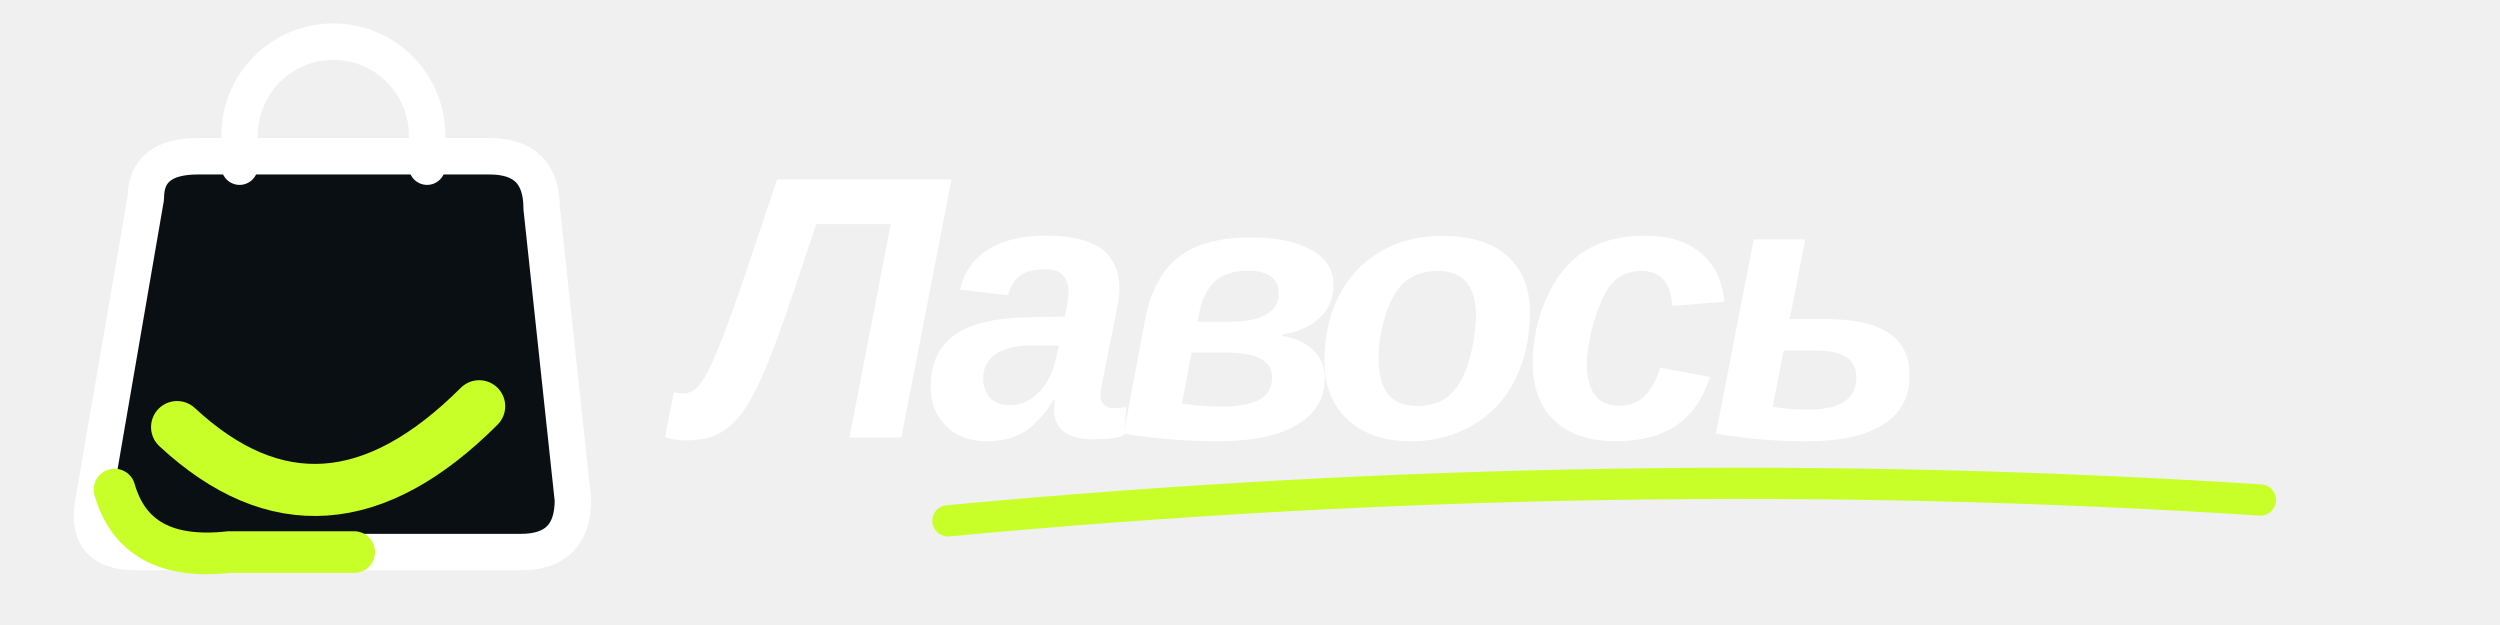
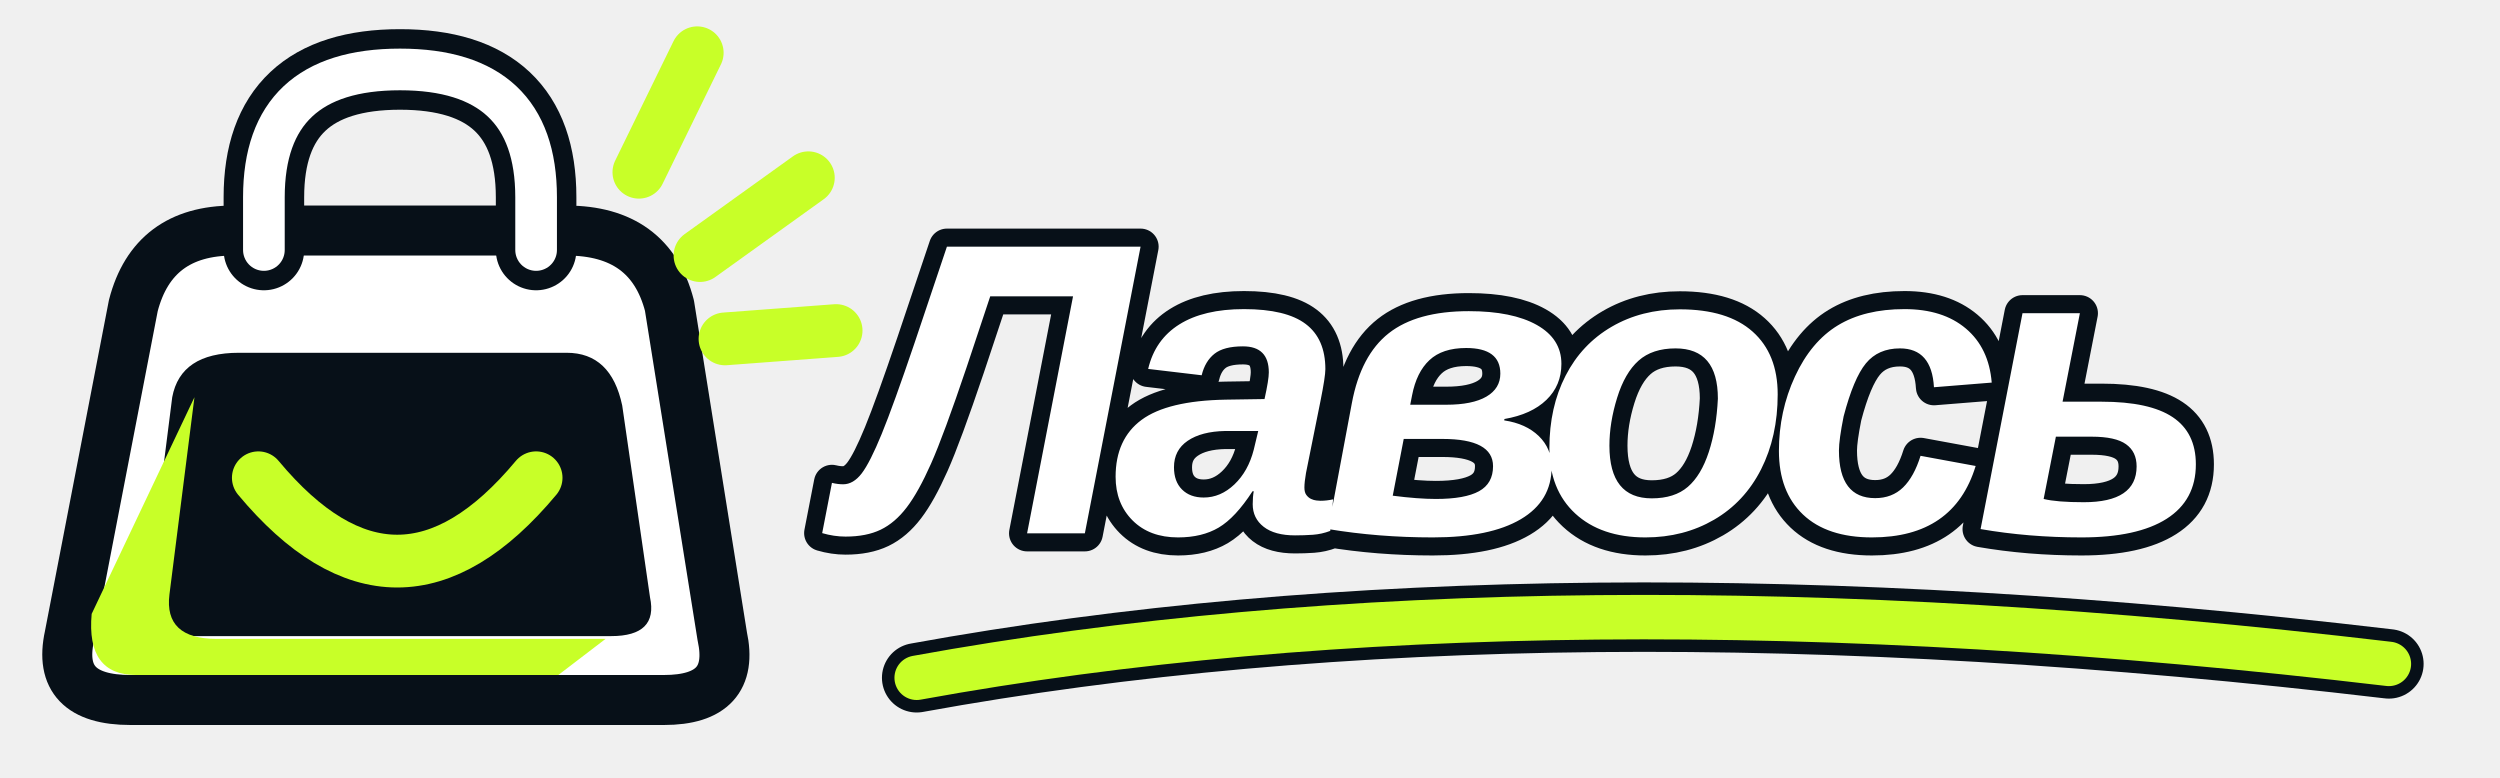
- <svg xmlns="http://www.w3.org/2000/svg" width="240" height="60" viewBox="0 0 240 60" role="img" aria-label="Лавось">
-   <path d="M14 19 Q14 15 19 15 H47 Q52 15 52 20 L55 48 Q55 53 50 53 H13 Q8 53 9 48 Z" fill="#0A0F14" stroke="#fff" stroke-width="3.5" stroke-linejoin="round" />
-   <path d="M23 16 V13 A9 9 0 0 1 41 13 V16" fill="none" stroke="#fff" stroke-width="3.5" stroke-linecap="round" />
-   <path d="M17 41 Q31 54 46 39" fill="none" stroke="#C8FF28" stroke-width="5" stroke-linecap="round" />
-   <path d="M11 47 Q13 54 22 53 H34" fill="none" stroke="#C8FF28" stroke-width="4" stroke-linecap="round" />
-   <text x="66" y="42" fill="#fff" font-family="Arial Rounded MT Bold,Arial,sans-serif" font-size="36" font-weight="900" font-style="italic" letter-spacing="-2">Лавось</text>
-   <path d="M91 50 Q155 44 217 48" fill="none" stroke="#C8FF28" stroke-width="3" stroke-linecap="round" />
+ <svg xmlns="http://www.w3.org/2000/svg" width="900" height="280" viewBox="0 0 900 280" role="img" aria-label="Лавось — фирменный логотип">
+   <g stroke="#071018" stroke-linejoin="round" stroke-linecap="round">
+     <path d="M48 110Q55 83 84 83H204Q234 83 241 110L260 229Q265 252 239 252H47Q20 252 25 229Z" fill="#fff" stroke-width="18" />
+     <path d="M95 90V71Q95 25 144 25Q193 25 193 71V90" fill="none" stroke="#071018" stroke-width="29" />
+     <path d="M95 90V71Q95 25 144 25Q193 25 193 71V90" fill="none" stroke="#fff" stroke-width="15" />
+     <path d="M62 143Q65 127 86 127H204Q220 127 224 146L234 215Q237 229 220 229H66Q50 229 53 214Z" fill="#071018" stroke="none" />
+     <path d="M33 221L70 143L61 214Q59 230 78 230H218L201 243H49Q31 243 33 221Z" fill="#C8FF28" stroke="none" />
+     <path d="M93 172Q143 232 193 172" fill="none" stroke="#C8FF28" stroke-width="19" />
+     <path d="M230 62L251 19" stroke-width="19" stroke="#C8FF28" />
+     <path d="M252 92L291 64" stroke-width="19" stroke="#C8FF28" />
+     <path d="M261 122L301 119" stroke-width="19" stroke="#C8FF28" />
+   </g>
+   <text x="305" y="192" font-family="Arial Rounded MT Bold,Arial,sans-serif" font-size="150" font-weight="900" font-style="italic" letter-spacing="-9" fill="#fff" stroke="#071018" stroke-width="13" stroke-linejoin="round" paint-order="stroke">Лавось</text>
+   <path d="M330 244Q555 203 860 239" stroke="#071018" stroke-width="25" fill="none" stroke-linecap="round" />
+   <path d="M330 244Q555 203 860 239" stroke="#C8FF28" stroke-width="16" fill="none" stroke-linecap="round" />
</svg>
